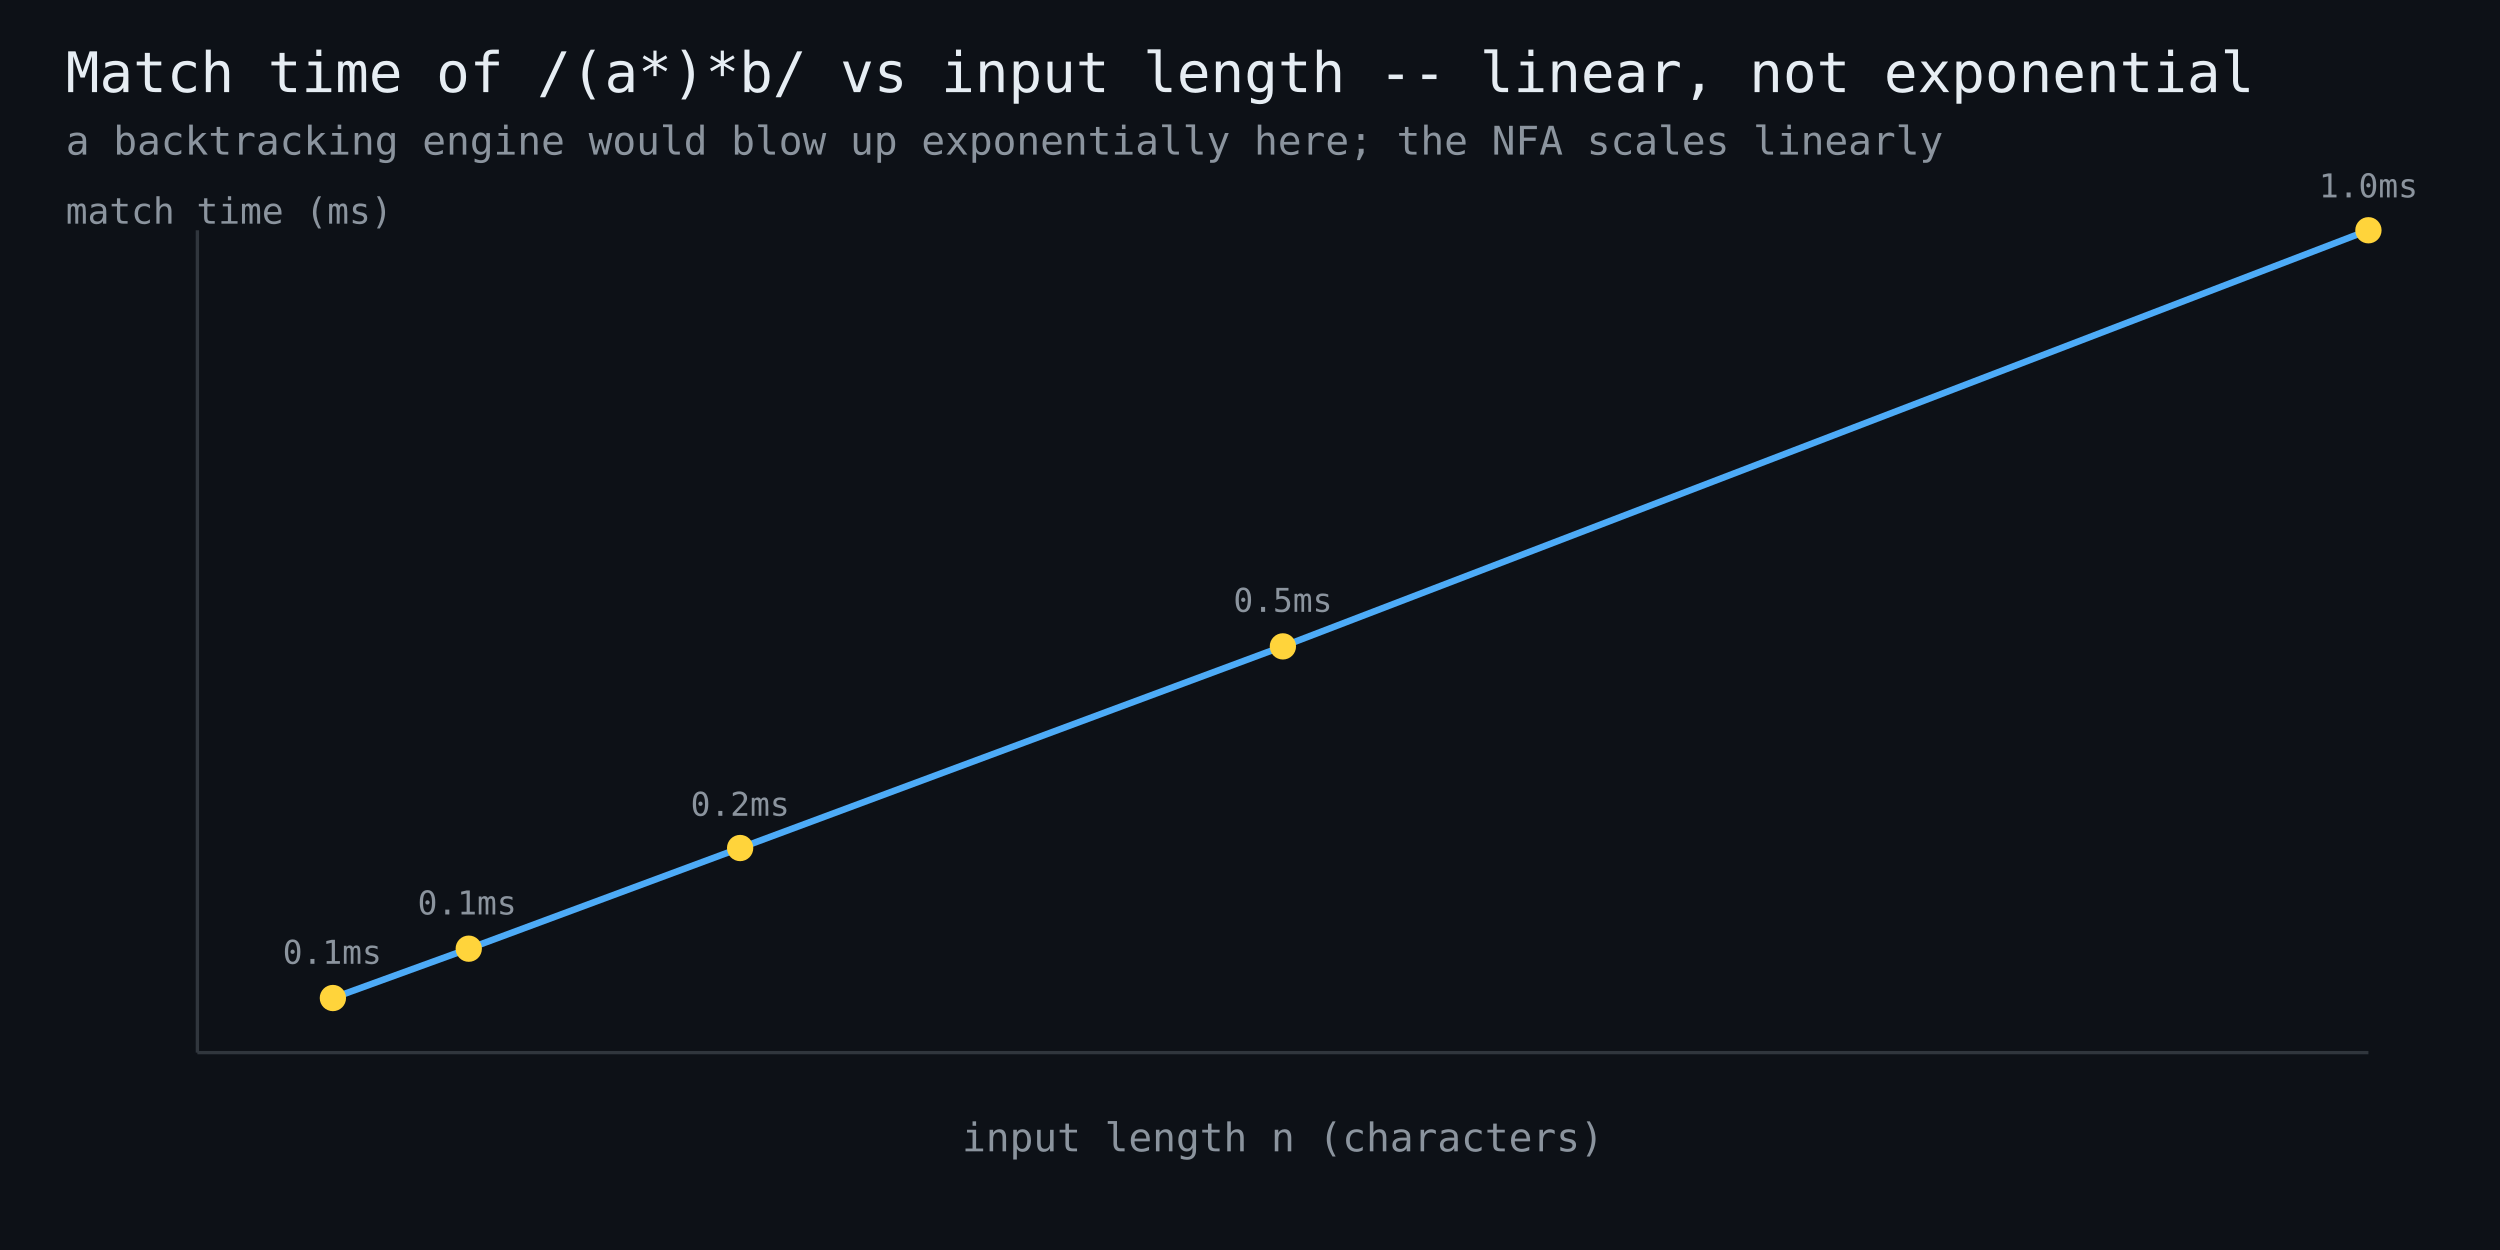
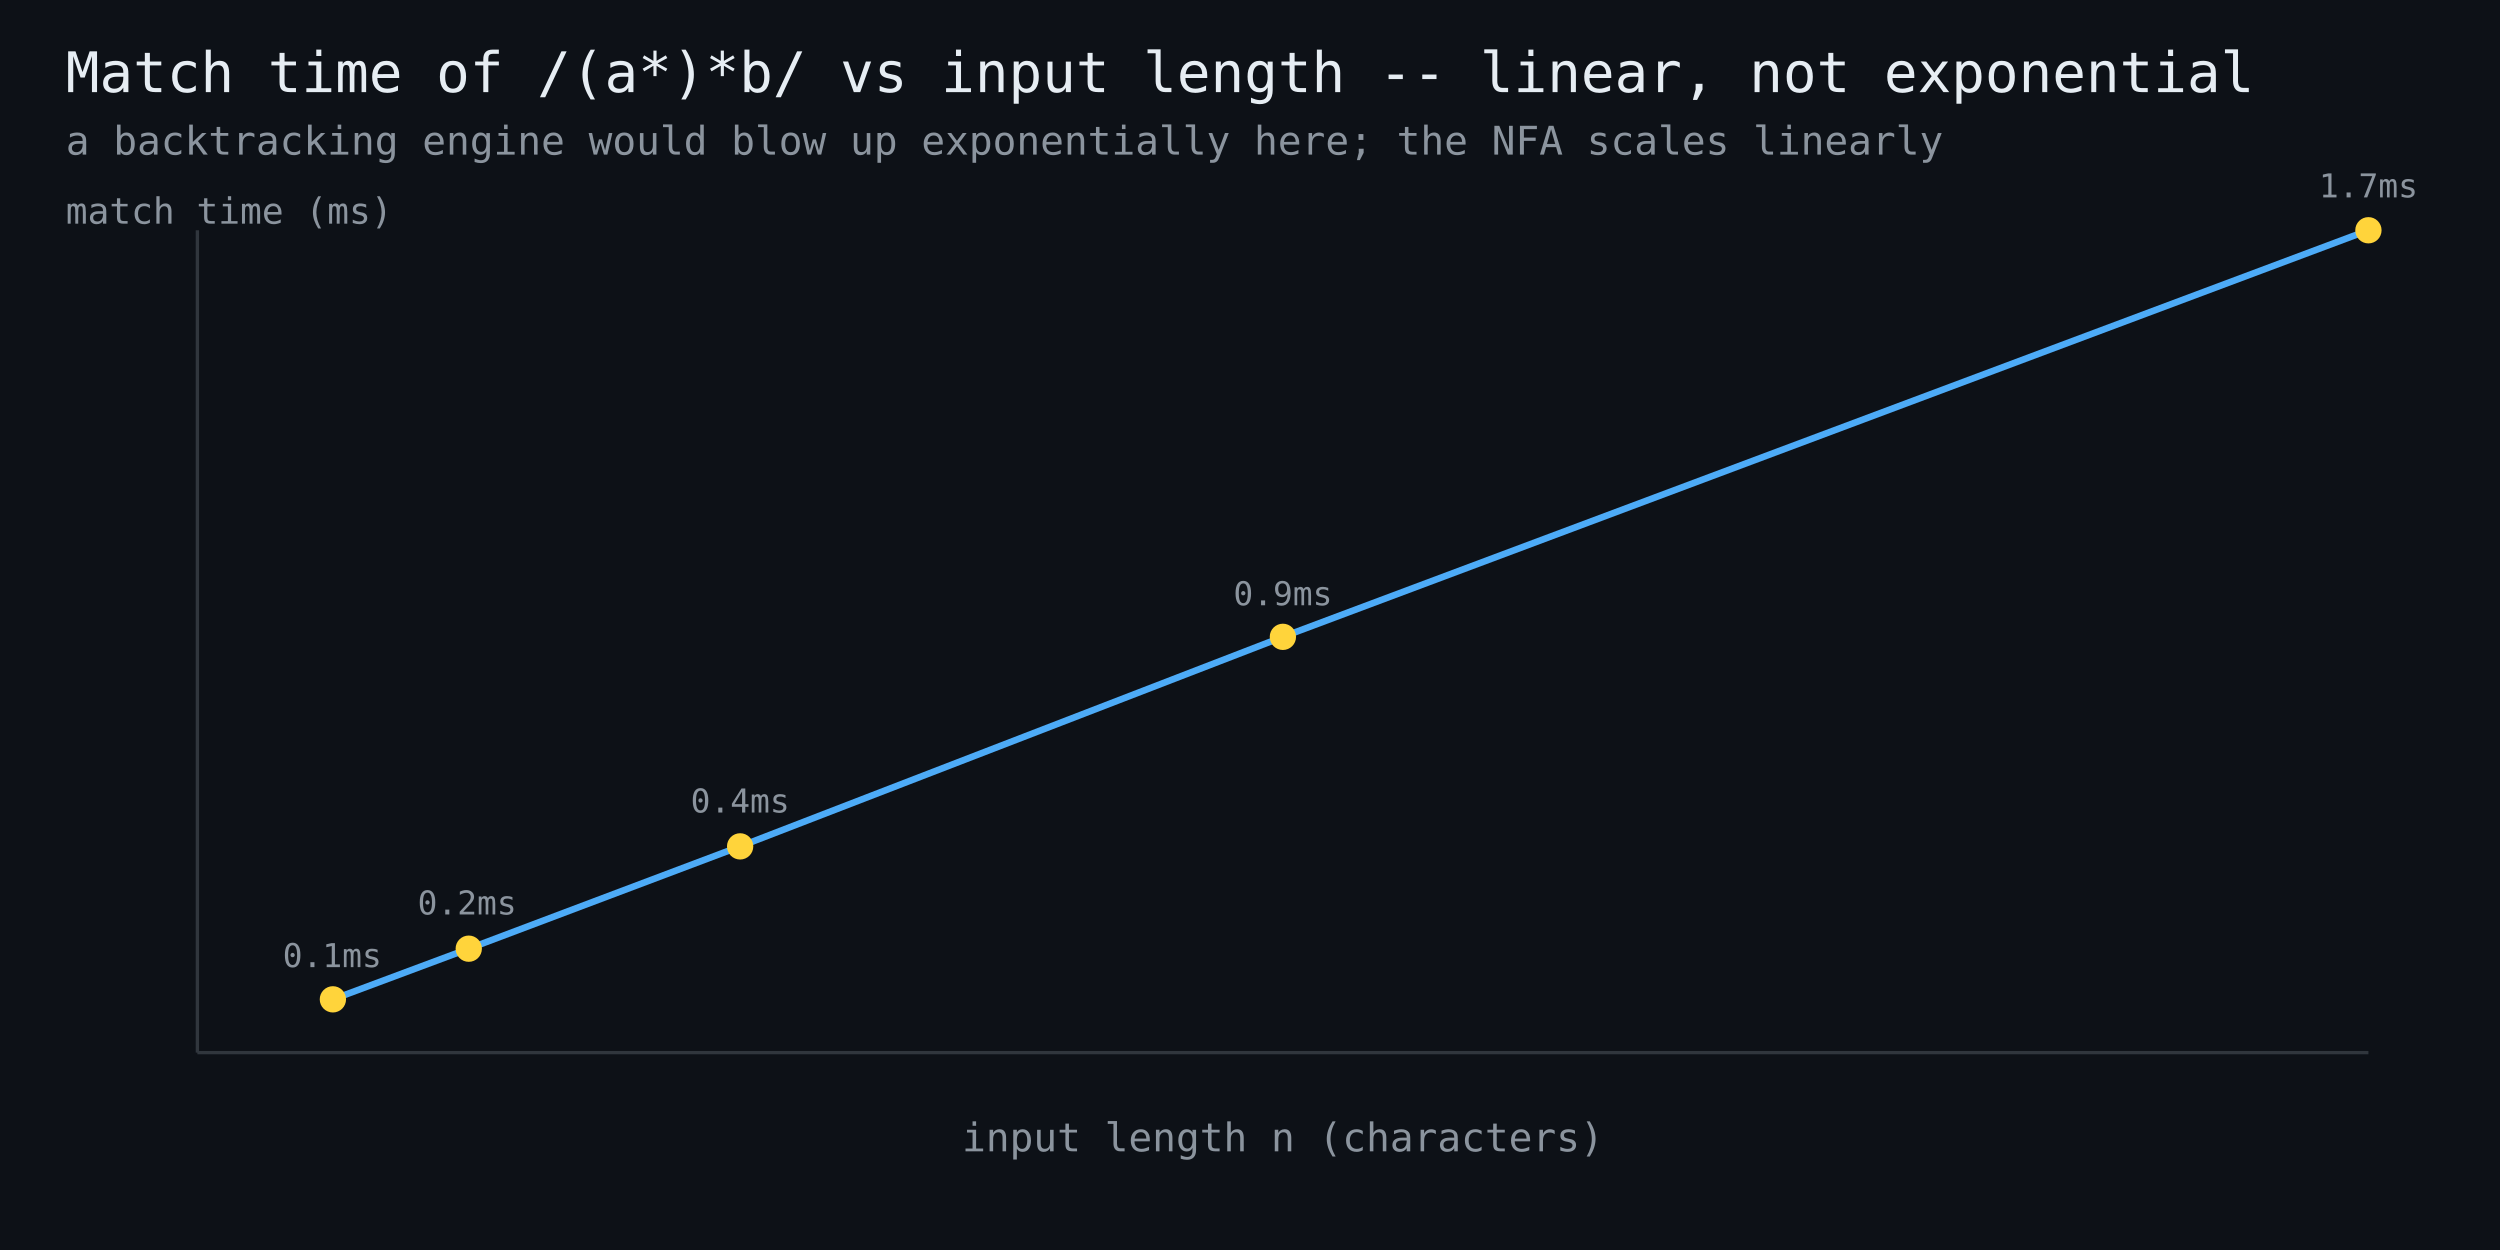
<svg xmlns="http://www.w3.org/2000/svg" width="760" height="380" viewBox="0 0 760 380" font-family="monospace">
  <rect width="760" height="380" fill="#0d1117" />
  <text x="20" y="28" fill="#e6edf3" font-size="17">Match time of /(a*)*b/ vs input length -- linear, not exponential</text>
  <text x="20" y="47" fill="#8b949e" font-size="12">a backtracking engine would blow up exponentially here; the NFA scales linearly</text>
  <line x1="60" y1="320" x2="720" y2="320" stroke="#30363d" stroke-width="1" />
  <line x1="60" y1="320" x2="60" y2="70" stroke="#30363d" stroke-width="1" />
-   <polyline points="101.2,303.4 142.5,288.4 225.0,257.8 390.0,196.5 720.0,70.0" fill="none" stroke="#4dabf7" stroke-width="2" />
-   <circle cx="101.2" cy="303.4" r="4" fill="#ffd43b" />
-   <text x="101" y="293" fill="#8b949e" font-size="10" text-anchor="middle">0.1ms</text>
+   <polyline points="101.2,303.8 142.5,288.4 225.0,257.3 390.0,193.6 720.0,70.0" fill="none" stroke="#4dabf7" stroke-width="2" />
+   <circle cx="101.2" cy="303.8" r="4" fill="#ffd43b" />
+   <text x="101" y="294" fill="#8b949e" font-size="10" text-anchor="middle">0.1ms</text>
  <circle cx="142.5" cy="288.4" r="4" fill="#ffd43b" />
-   <text x="142" y="278" fill="#8b949e" font-size="10" text-anchor="middle">0.1ms</text>
-   <circle cx="225.0" cy="257.8" r="4" fill="#ffd43b" />
-   <text x="225" y="248" fill="#8b949e" font-size="10" text-anchor="middle">0.2ms</text>
-   <circle cx="390.0" cy="196.5" r="4" fill="#ffd43b" />
-   <text x="390" y="186" fill="#8b949e" font-size="10" text-anchor="middle">0.5ms</text>
+   <text x="142" y="278" fill="#8b949e" font-size="10" text-anchor="middle">0.2ms</text>
+   <circle cx="225.0" cy="257.3" r="4" fill="#ffd43b" />
+   <text x="225" y="247" fill="#8b949e" font-size="10" text-anchor="middle">0.4ms</text>
+   <circle cx="390.0" cy="193.6" r="4" fill="#ffd43b" />
+   <text x="390" y="184" fill="#8b949e" font-size="10" text-anchor="middle">0.9ms</text>
  <circle cx="720.0" cy="70.0" r="4" fill="#ffd43b" />
-   <text x="720" y="60" fill="#8b949e" font-size="10" text-anchor="middle">1.0ms</text>
+   <text x="720" y="60" fill="#8b949e" font-size="10" text-anchor="middle">1.7ms</text>
  <text x="390" y="350" fill="#8b949e" font-size="12" text-anchor="middle">input length n (characters)</text>
  <text x="20" y="68" fill="#8b949e" font-size="11">match time (ms)</text>
</svg>
